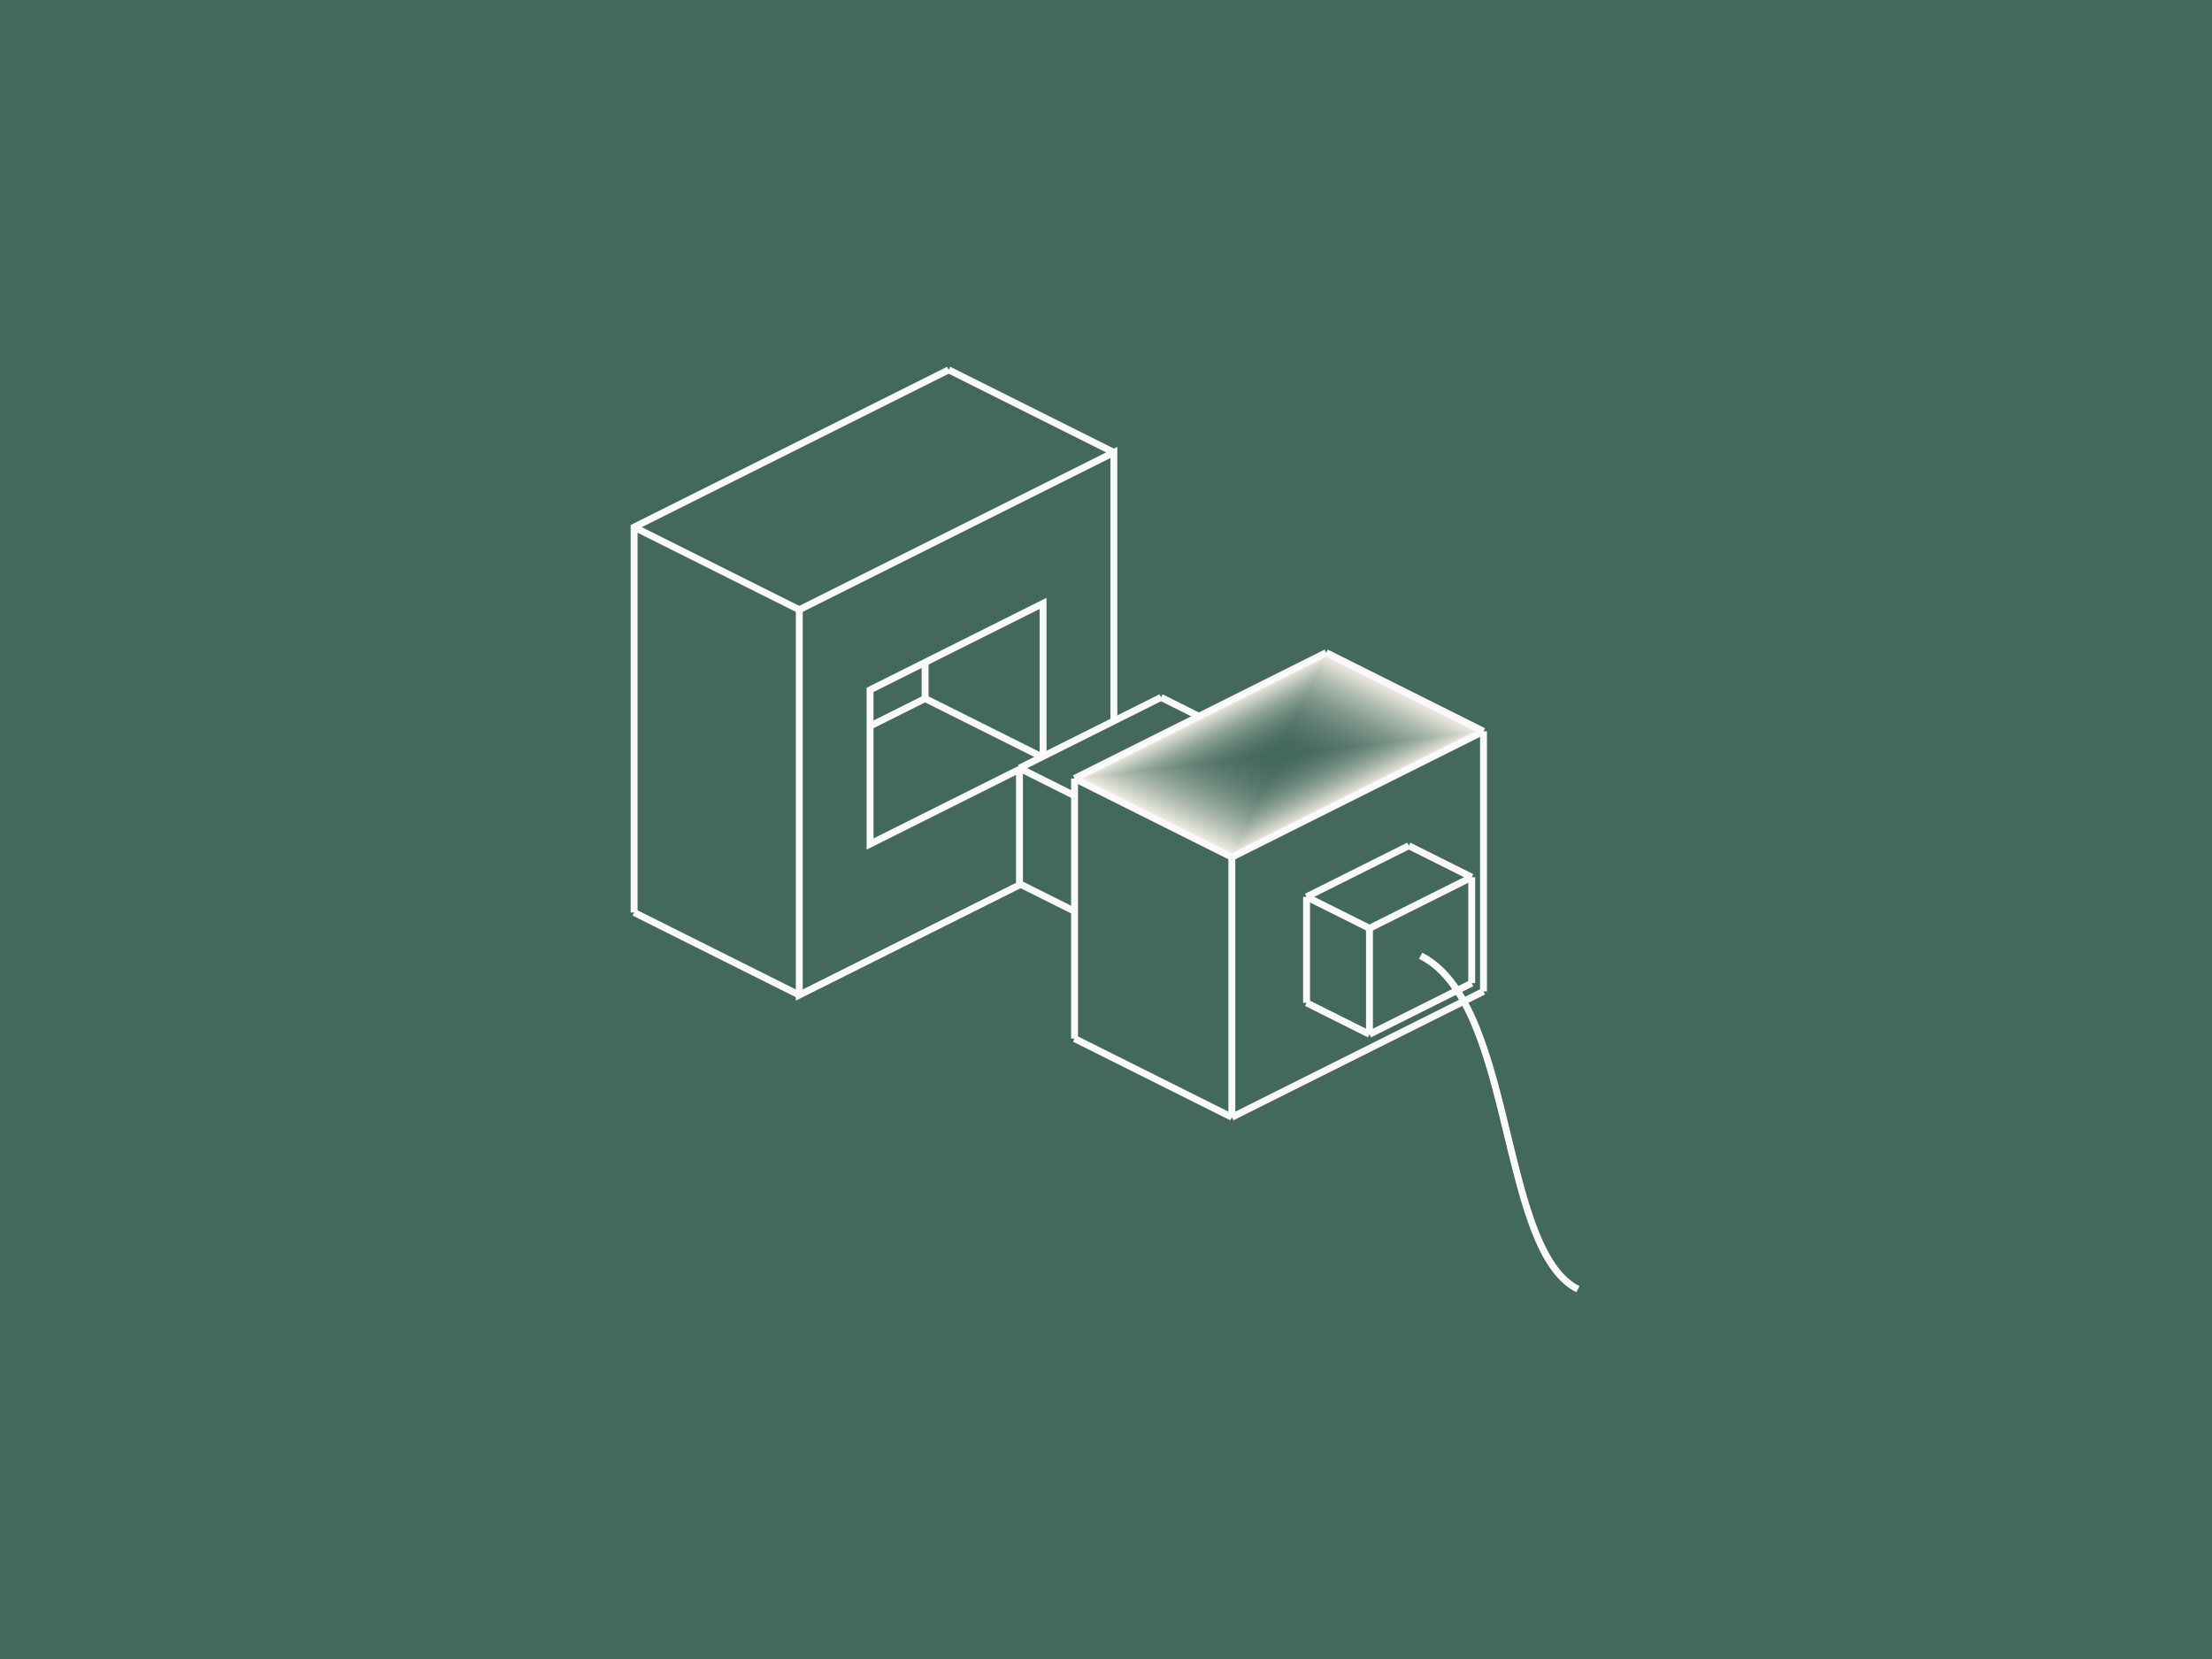
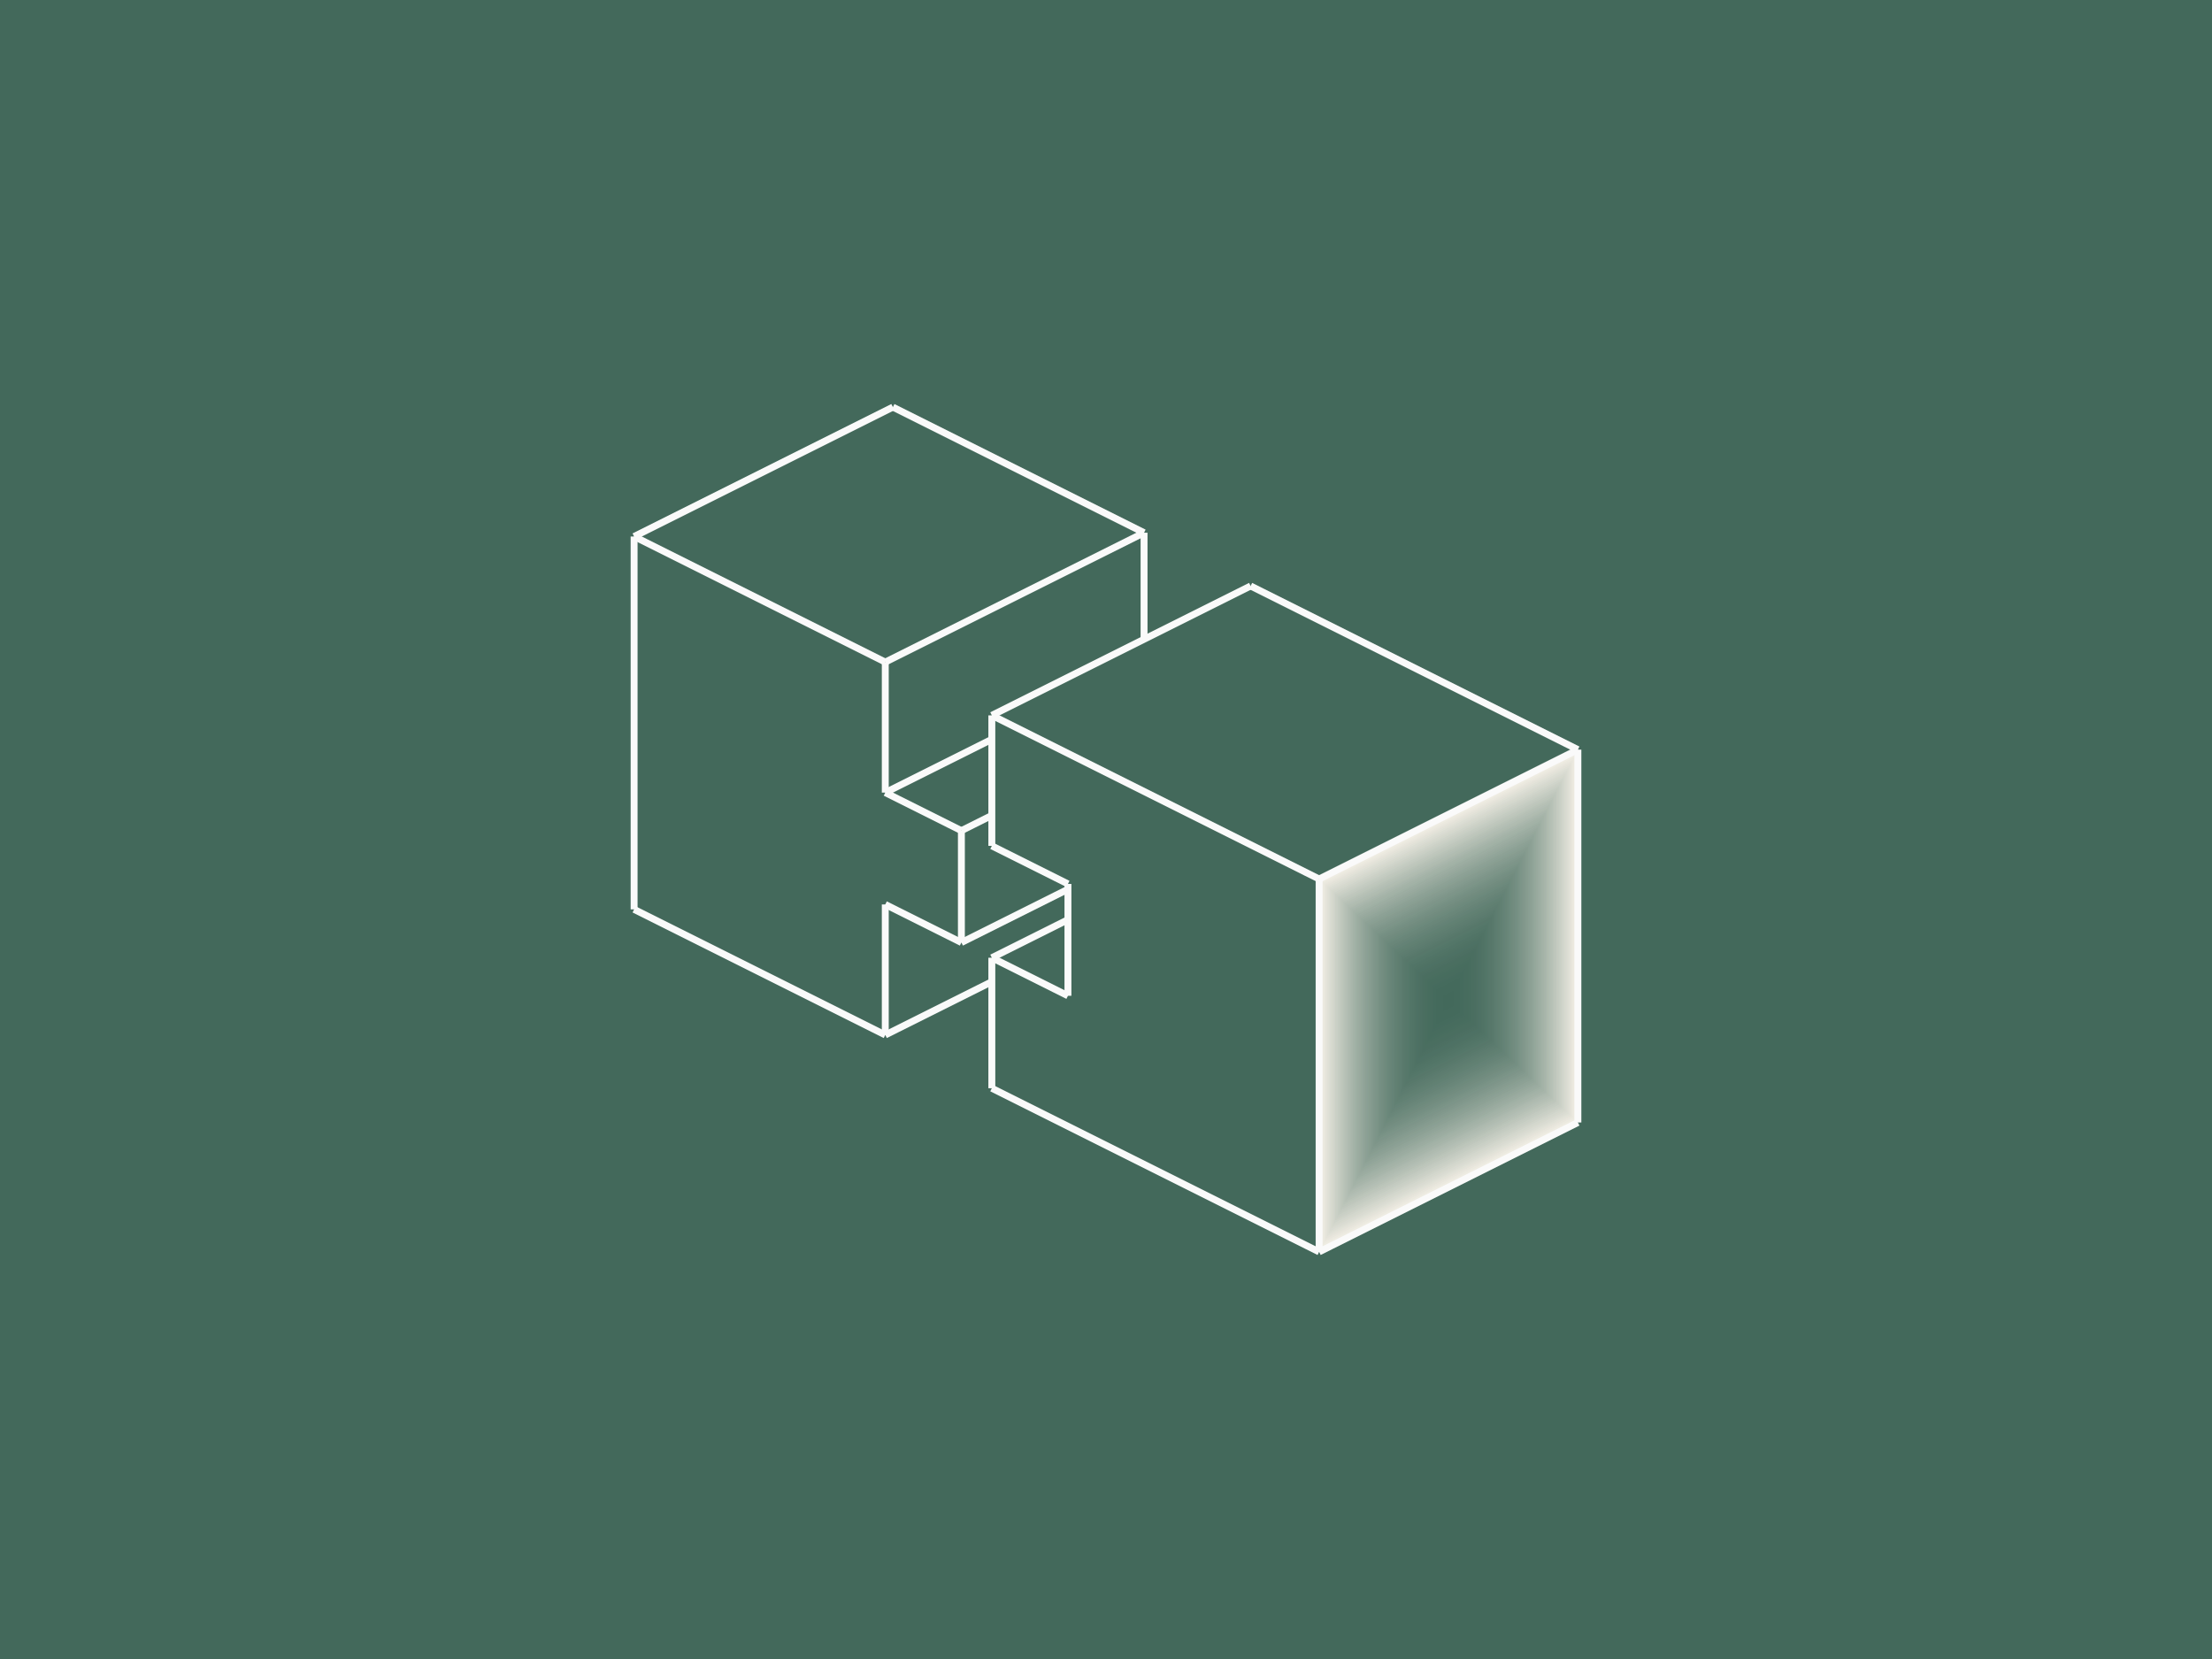
<svg xmlns="http://www.w3.org/2000/svg" width="3072" height="2304" viewBox="0 0 512 384">
  <rect width="512" height="384" fill="#43695B" />
  <svg x="64" y="0" width="384" height="384" viewBox="0 0 384 384">
    <defs>
      <mask id="iris-0" maskUnits="userSpaceOnUse" x="0" y="0" width="384" height="384" style="mask-type:luminance">
-         <path d="M242.972 151.07L184.718 180.197L221.127 198.402L279.381 169.274Z" fill="white" fill-rule="evenodd" />
-         <path d="M242.859 151.317L185.211 180.14L221.241 198.155L278.888 169.331Z" fill="rgb(250,250,250)" />
-         <path d="M242.745 151.563L185.704 180.083L221.355 197.908L278.395 169.388Z" fill="rgb(244,244,244)" />
-         <path d="M242.631 151.81L186.197 180.026L221.468 197.662L277.902 169.445Z" fill="rgb(239,239,239)" />
-         <path d="M242.517 152.056L186.69 179.97L221.582 197.415L277.409 169.502Z" fill="rgb(234,234,234)" />
-         <path d="M242.403 152.303L187.183 179.913L221.696 197.169L276.916 169.559Z" fill="rgb(229,229,229)" />
-         <path d="M242.29 152.549L187.676 179.856L221.81 196.922L276.423 169.616Z" fill="rgb(224,224,224)" />
-         <path d="M242.176 152.796L188.169 179.799L221.924 196.676L275.93 169.673Z" fill="rgb(219,219,219)" />
-         <path d="M242.062 153.042L188.663 179.742L222.037 196.429L275.437 169.73Z" fill="rgb(214,214,214)" />
-         <path d="M241.948 153.289L189.156 179.685L222.151 196.183L274.944 169.786Z" fill="rgb(209,209,209)" />
-         <path d="M241.835 153.535L189.649 179.628L222.265 195.936L274.451 169.843Z" fill="rgb(205,205,205)" />
-         <path d="M241.721 153.782L190.142 179.571L222.379 195.69L273.958 169.9Z" fill="rgb(200,200,200)" />
-         <path d="M241.607 154.028L190.635 179.514L222.492 195.443L273.465 169.957Z" fill="rgb(195,195,195)" />
-         <path d="M241.493 154.275L191.128 179.458L222.606 195.197L272.972 170.014Z" fill="rgb(191,191,191)" />
-         <path d="M241.379 154.521L191.621 179.401L222.72 194.95L272.479 170.071Z" fill="rgb(186,186,186)" />
-         <path d="M241.266 154.768L192.114 179.344L222.834 194.704L271.986 170.128Z" fill="rgb(182,182,182)" />
-         <path d="M241.152 155.014L192.607 179.287L222.948 194.457L271.493 170.185Z" fill="rgb(177,177,177)" />
-         <path d="M241.038 155.261L193.1 179.23L223.061 194.211L271 170.242Z" fill="rgb(173,173,173)" />
-         <path d="M240.924 155.507L193.593 179.173L223.175 193.964L270.507 170.298Z" fill="rgb(168,168,168)" />
-         <path d="M240.811 155.754L194.086 179.116L223.289 193.718L270.014 170.355Z" fill="rgb(164,164,164)" />
-         <path d="M240.697 156L194.579 179.059L223.403 193.471L269.52 170.412Z" fill="rgb(160,160,160)" />
-         <path d="M240.583 156.247L195.072 179.002L223.516 193.225L269.027 170.469Z" fill="rgb(156,156,156)" />
-         <path d="M240.469 156.493L195.565 178.946L223.63 192.978L268.534 170.526Z" fill="rgb(152,152,152)" />
-         <path d="M240.355 156.74L196.058 178.889L223.744 192.732L268.041 170.583Z" fill="rgb(147,147,147)" />
-         <path d="M240.242 156.986L196.551 178.832L223.858 192.485L267.548 170.64Z" fill="rgb(143,143,143)" />
-         <path d="M240.128 157.233L197.044 178.775L223.972 192.239L267.055 170.697Z" fill="rgb(139,139,139)" />
-         <path d="M240.014 157.479L197.537 178.718L224.085 191.992L266.562 170.754Z" fill="rgb(136,136,136)" />
-         <path d="M239.9 157.726L198.03 178.661L224.199 191.746L266.069 170.81Z" fill="rgb(132,132,132)" />
-         <path d="M239.787 157.973L198.523 178.604L224.313 191.499L265.576 170.867Z" fill="rgb(128,128,128)" />
-         <path d="M239.673 158.219L199.016 178.547L224.427 191.252L265.083 170.924Z" fill="rgb(124,124,124)" />
-         <path d="M239.559 158.466L199.509 178.49L224.54 191.006L264.59 170.981Z" fill="rgb(121,121,121)" />
-         <path d="M239.445 158.712L200.002 178.434L224.654 190.759L264.097 171.038Z" fill="rgb(117,117,117)" />
-         <path d="M239.331 158.959L200.495 178.377L224.768 190.513L263.604 171.095Z" fill="rgb(113,113,113)" />
-         <path d="M239.218 159.205L200.988 178.32L224.882 190.266L263.111 171.152Z" fill="rgb(110,110,110)" />
-         <path d="M239.104 159.452L201.481 178.263L224.996 190.02L262.618 171.209Z" fill="rgb(106,106,106)" />
-         <path d="M238.99 159.698L201.975 178.206L225.109 189.773L262.125 171.266Z" fill="rgb(103,103,103)" />
-         <path d="M238.876 159.945L202.468 178.149L225.223 189.527L261.632 171.322Z" fill="rgb(100,100,100)" />
-         <path d="M238.763 160.191L202.961 178.092L225.337 189.28L261.139 171.379Z" fill="rgb(96,96,96)" />
-         <path d="M238.649 160.438L203.454 178.035L225.451 189.034L260.646 171.436Z" fill="rgb(93,93,93)" />
-         <path d="M238.535 160.684L203.947 177.978L225.564 188.787L260.153 171.493Z" fill="rgb(90,90,90)" />
-         <path d="M238.421 160.931L204.44 177.922L225.678 188.541L259.66 171.55Z" fill="rgb(87,87,87)" />
-         <path d="M238.307 161.177L204.933 177.865L225.792 188.294L259.167 171.607Z" fill="rgb(84,84,84)" />
-         <path d="M238.194 161.424L205.426 177.808L225.906 188.048L258.674 171.664Z" fill="rgb(81,81,81)" />
-         <path d="M238.08 161.67L205.919 177.751L226.02 187.801L258.181 171.721Z" fill="rgb(78,78,78)" />
-         <path d="M237.966 161.917L206.412 177.694L226.133 187.555L257.688 171.778Z" fill="rgb(75,75,75)" />
-         <path d="M237.852 162.163L206.905 177.637L226.247 187.308L257.195 171.834Z" fill="rgb(72,72,72)" />
-         <path d="M237.739 162.41L207.398 177.58L226.361 187.062L256.702 171.891Z" fill="rgb(69,69,69)" />
-         <path d="M237.625 162.656L207.891 177.523L226.475 186.815L256.209 171.948Z" fill="rgb(66,66,66)" />
-         <path d="M237.511 162.903L208.384 177.466L226.588 186.569L255.715 172.005Z" fill="rgb(64,64,64)" />
-         <path d="M237.397 163.149L208.877 177.41L226.702 186.322L255.222 172.062Z" fill="rgb(61,61,61)" />
-         <path d="M237.283 163.396L209.37 177.353L226.816 186.076L254.729 172.119Z" fill="rgb(59,59,59)" />
-         <path d="M237.17 163.642L209.863 177.296L226.93 185.829L254.236 172.176Z" fill="rgb(56,56,56)" />
-         <path d="M237.056 163.889L210.356 177.239L227.044 185.583L253.743 172.233Z" fill="rgb(54,54,54)" />
-         <path d="M236.942 164.135L210.849 177.182L227.157 185.336L253.25 172.29Z" fill="rgb(51,51,51)" />
-         <path d="M236.828 164.382L211.342 177.125L227.271 185.09L252.757 172.346Z" fill="rgb(49,49,49)" />
-         <path d="M236.715 164.629L211.835 177.068L227.385 184.843L252.264 172.403Z" fill="rgb(47,47,47)" />
-         <path d="M236.601 164.875L212.328 177.011L227.499 184.596L251.771 172.46Z" fill="rgb(44,44,44)" />
-         <path d="M236.487 165.122L212.821 176.954L227.612 184.35L251.278 172.517Z" fill="rgb(42,42,42)" />
-         <path d="M236.373 165.368L213.314 176.898L227.726 184.103L250.785 172.574Z" fill="rgb(40,40,40)" />
-         <path d="M236.259 165.615L213.807 176.841L227.84 183.857L250.292 172.631Z" fill="rgb(38,38,38)" />
-         <path d="M236.146 165.861L214.3 176.784L227.954 183.61L249.799 172.688Z" fill="rgb(36,36,36)" />
-         <path d="M236.032 166.108L214.793 176.727L228.068 183.364L249.306 172.745Z" fill="rgb(34,34,34)" />
-         <path d="M235.918 166.354L215.286 176.67L228.181 183.117L248.813 172.802Z" fill="rgb(32,32,32)" />
-         <path d="M235.804 166.601L215.78 176.613L228.295 182.871L248.32 172.858Z" fill="rgb(30,30,30)" />
-         <path d="M235.691 166.847L216.273 176.556L228.409 182.624L247.827 172.915Z" fill="rgb(28,28,28)" />
-         <path d="M235.577 167.094L216.766 176.499L228.523 182.378L247.334 172.972Z" fill="rgb(27,27,27)" />
-         <path d="M235.463 167.34L217.259 176.442L228.636 182.131L246.841 173.029Z" fill="rgb(25,25,25)" />
-         <path d="M235.349 167.587L217.752 176.386L228.75 181.885L246.348 173.086Z" fill="rgb(23,23,23)" />
-         <path d="M235.235 167.833L218.245 176.329L228.864 181.638L245.855 173.143Z" fill="rgb(22,22,22)" />
-         <path d="M235.122 168.08L218.738 176.272L228.978 181.392L245.362 173.2Z" fill="rgb(20,20,20)" />
-         <path d="M235.008 168.326L219.231 176.215L229.092 181.145L244.869 173.257Z" fill="rgb(19,19,19)" />
-         <path d="M234.894 168.573L219.724 176.158L229.205 180.899L244.376 173.314Z" fill="rgb(17,17,17)" />
-         <path d="M234.78 168.819L220.217 176.101L229.319 180.652L243.883 173.37Z" fill="rgb(16,16,16)" />
-         <path d="M234.667 169.066L220.71 176.044L229.433 180.406L243.39 173.427Z" fill="rgb(15,15,15)" />
-         <path d="M234.553 169.312L221.203 175.987L229.547 180.159L242.897 173.484Z" fill="rgb(13,13,13)" />
-         <path d="M234.439 169.559L221.696 175.93L229.66 179.913L242.403 173.541Z" fill="rgb(12,12,12)" />
-         <path d="M234.325 169.805L222.189 175.874L229.774 179.666L241.91 173.598Z" fill="rgb(11,11,11)" />
-         <path d="M234.211 170.052L222.682 175.817L229.888 179.42L241.417 173.655Z" fill="rgb(10,10,10)" />
-         <path d="M234.098 170.298L223.175 175.76L230.002 179.173L240.924 173.712Z" fill="rgb(9,9,9)" />
-         <path d="M233.984 170.545L223.668 175.703L230.116 178.927L240.431 173.769Z" fill="rgb(8,8,8)" />
-         <path d="M233.87 170.791L224.161 175.646L230.229 178.68L239.938 173.826Z" fill="rgb(7,7,7)" />
-         <path d="M233.756 171.038L224.654 175.589L230.343 178.434L239.445 173.882Z" fill="rgb(6,6,6)" />
-         <path d="M233.643 171.285L225.147 175.532L230.457 178.187L238.952 173.939Z" fill="rgb(5,5,5)" />
-         <path d="M233.529 171.531L225.64 175.475L230.571 177.94L238.459 173.996Z" fill="rgb(5,5,5)" />
-         <path d="M233.415 171.778L226.133 175.418L230.684 177.694L237.966 174.053Z" fill="rgb(4,4,4)" />
-         <path d="M233.301 172.024L226.626 175.362L230.798 177.447L237.473 174.11Z" fill="rgb(3,3,3)" />
-         <path d="M233.187 172.271L227.119 175.305L230.912 177.201L236.98 174.167Z" fill="rgb(3,3,3)" />
-         <path d="M233.074 172.517L227.612 175.248L231.026 176.954L236.487 174.224Z" fill="rgb(2,2,2)" />
-         <path d="M232.96 172.764L228.105 175.191L231.14 176.708L235.994 174.281Z" fill="rgb(2,2,2)" />
-         <path d="M232.846 173.01L228.598 175.134L231.253 176.461L235.501 174.338Z" fill="rgb(1,1,1)" />
-         <path d="M232.732 173.257L229.092 175.077L231.367 176.215L235.008 174.394Z" fill="rgb(1,1,1)" />
-         <path d="M232.619 173.503L229.585 175.02L231.481 175.968L234.515 174.451Z" fill="rgb(1,1,1)" />
-         <path d="M232.505 173.75L230.078 174.963L231.595 175.722L234.022 174.508Z" fill="rgb(0,0,0)" />
-         <path d="M232.391 173.996L230.571 174.906L231.708 175.475L233.529 174.565Z" fill="rgb(0,0,0)" />
-         <path d="M232.277 174.243L231.064 174.85L231.822 175.229L233.036 174.622Z" fill="rgb(0,0,0)" />
-         <path d="M232.163 174.489L231.557 174.793L231.936 174.982L232.543 174.679Z" fill="rgb(0,0,0)" />
-         <path d="M232.05 174.736L232.05 174.736L232.05 174.736L232.05 174.736Z" fill="rgb(0,0,0)" />
+         <path d="M241.328 289.766L301.227 259.817L301.227 173.511L241.328 203.46Z" fill="white" fill-rule="evenodd" />
+         <path d="M241.64 289.161L300.915 259.524L300.915 174.116L241.64 203.754Z" fill="rgb(250,250,250)" />
+         <path d="M241.952 288.555L300.603 259.23L300.603 174.722L241.952 204.047Z" fill="rgb(244,244,244)" />
+         <path d="M242.264 287.95L300.291 258.937L300.291 175.327L242.264 204.341Z" fill="rgb(239,239,239)" />
+         <path d="M242.576 287.344L299.979 258.643L299.979 175.933L242.576 204.634Z" fill="rgb(234,234,234)" />
+         <path d="M242.888 286.739L299.667 258.35L299.667 176.538L242.888 204.928Z" fill="rgb(229,229,229)" />
+         <path d="M243.2 286.133L299.355 258.056L299.355 177.144L243.2 205.221Z" fill="rgb(224,224,224)" />
+         <path d="M243.512 285.528L299.043 257.762L299.043 177.749L243.512 205.515Z" fill="rgb(219,219,219)" />
+         <path d="M243.824 284.922L298.731 257.469L298.731 178.355L243.824 205.808Z" fill="rgb(214,214,214)" />
+         <path d="M244.136 284.317L298.419 257.175L298.419 178.96L244.136 206.102Z" fill="rgb(209,209,209)" />
+         <path d="M244.448 283.711L298.107 256.882L298.107 179.566L244.448 206.395Z" fill="rgb(205,205,205)" />
+         <path d="M244.76 283.106L297.795 256.588L297.795 180.171L244.76 206.689Z" fill="rgb(200,200,200)" />
+         <path d="M245.072 282.5L297.483 256.295L297.483 180.777L245.072 206.982Z" fill="rgb(195,195,195)" />
+         <path d="M245.384 281.895L297.171 256.001L297.171 181.382L245.384 207.276Z" fill="rgb(191,191,191)" />
+         <path d="M245.696 281.289L296.859 255.708L296.859 181.988L245.696 207.57Z" fill="rgb(186,186,186)" />
+         <path d="M246.008 280.684L296.547 255.414L296.547 182.593L246.008 207.863Z" fill="rgb(182,182,182)" />
+         <path d="M246.32 280.078L296.235 255.121L296.235 183.199L246.32 208.157Z" fill="rgb(177,177,177)" />
+         <path d="M246.632 279.473L295.923 254.827L295.923 183.804L246.632 208.45Z" fill="rgb(173,173,173)" />
+         <path d="M246.944 278.867L295.611 254.534L295.611 184.41L246.944 208.744Z" fill="rgb(168,168,168)" />
+         <path d="M247.256 278.262L295.299 254.24L295.299 185.015L247.256 209.037Z" fill="rgb(164,164,164)" />
+         <path d="M247.568 277.656L294.987 253.947L294.987 185.621L247.568 209.331Z" fill="rgb(160,160,160)" />
+         <path d="M247.879 277.051L294.675 253.653L294.675 186.226L247.879 209.624Z" fill="rgb(156,156,156)" />
+         <path d="M248.191 276.445L294.363 253.36L294.363 186.832L248.191 209.918Z" fill="rgb(152,152,152)" />
+         <path d="M248.503 275.84L294.051 253.066L294.051 187.437L248.503 210.211Z" fill="rgb(147,147,147)" />
+         <path d="M248.815 275.234L293.739 252.773L293.739 188.043L248.815 210.505Z" fill="rgb(143,143,143)" />
+         <path d="M249.127 274.629L293.427 252.479L293.427 188.648L249.127 210.798Z" fill="rgb(139,139,139)" />
+         <path d="M249.439 274.023L293.115 252.185L293.115 189.254L249.439 211.092Z" fill="rgb(136,136,136)" />
+         <path d="M249.751 273.418L292.803 251.892L292.803 189.859L249.751 211.385Z" fill="rgb(132,132,132)" />
+         <path d="M250.063 272.812L292.491 251.598L292.491 190.465L250.063 211.679Z" fill="rgb(128,128,128)" />
+         <path d="M250.375 272.207L292.179 251.305L292.179 191.07L250.375 211.972Z" fill="rgb(124,124,124)" />
+         <path d="M250.687 271.601L291.867 251.011L291.867 191.676L250.687 212.266Z" fill="rgb(121,121,121)" />
+         <path d="M250.999 270.996L291.555 250.718L291.555 192.281L250.999 212.559Z" fill="rgb(117,117,117)" />
+         <path d="M251.311 270.39L291.243 250.424L291.243 192.887L251.311 212.853Z" fill="rgb(113,113,113)" />
+         <path d="M251.623 269.785L290.931 250.131L290.931 193.492L251.623 213.147Z" fill="rgb(110,110,110)" />
+         <path d="M251.935 269.179L290.62 249.837L290.62 194.098L251.935 213.44Z" fill="rgb(106,106,106)" />
+         <path d="M252.247 268.574L290.308 249.544L290.308 194.703L252.247 213.734Z" fill="rgb(103,103,103)" />
+         <path d="M252.559 267.968L289.996 249.25L289.996 195.309L252.559 214.027Z" fill="rgb(100,100,100)" />
+         <path d="M252.871 267.363L289.684 248.957L289.684 195.914L252.871 214.321Z" fill="rgb(96,96,96)" />
+         <path d="M253.183 266.757L289.372 248.663L289.372 196.52L253.183 214.614Z" fill="rgb(93,93,93)" />
+         <path d="M253.495 266.152L289.06 248.37L289.06 197.125L253.495 214.908Z" fill="rgb(90,90,90)" />
+         <path d="M253.807 265.546L288.748 248.076L288.748 197.731L253.807 215.201Z" fill="rgb(87,87,87)" />
+         <path d="M254.119 264.941L288.436 247.783L288.436 198.336L254.119 215.495Z" fill="rgb(84,84,84)" />
+         <path d="M254.431 264.335L288.124 247.489L288.124 198.942L254.431 215.788Z" fill="rgb(81,81,81)" />
+         <path d="M254.743 263.73L287.812 247.196L287.812 199.547L254.743 216.082Z" fill="rgb(78,78,78)" />
+         <path d="M255.055 263.124L287.5 246.902L287.5 200.153L255.055 216.375Z" fill="rgb(75,75,75)" />
+         <path d="M255.367 262.519L287.188 246.608L287.188 200.758L255.367 216.669Z" fill="rgb(72,72,72)" />
+         <path d="M255.679 261.914L286.876 246.315L286.876 201.364L255.679 216.962Z" fill="rgb(69,69,69)" />
+         <path d="M255.991 261.308L286.564 246.021L286.564 201.969L255.991 217.256Z" fill="rgb(66,66,66)" />
+         <path d="M256.303 260.703L286.252 245.728L286.252 202.575L256.303 217.549Z" fill="rgb(64,64,64)" />
+         <path d="M256.615 260.097L285.94 245.434L285.94 203.18L256.615 217.843Z" fill="rgb(61,61,61)" />
+         <path d="M256.927 259.492L285.628 245.141L285.628 203.786L256.927 218.136Z" fill="rgb(59,59,59)" />
+         <path d="M257.239 258.886L285.316 244.847L285.316 204.391L257.239 218.43Z" fill="rgb(56,56,56)" />
+         <path d="M257.551 258.281L285.004 244.554L285.004 204.997L257.551 218.724Z" fill="rgb(54,54,54)" />
+         <path d="M257.863 257.675L284.692 244.26L284.692 205.602L257.863 219.017Z" fill="rgb(51,51,51)" />
+         <path d="M258.175 257.07L284.38 243.967L284.38 206.208L258.175 219.311Z" fill="rgb(49,49,49)" />
+         <path d="M258.487 256.464L284.068 243.673L284.068 206.813L258.487 219.604Z" fill="rgb(47,47,47)" />
+         <path d="M258.798 255.859L283.756 243.38L283.756 207.419L258.798 219.898Z" fill="rgb(44,44,44)" />
+         <path d="M259.11 255.253L283.444 243.086L283.444 208.024L259.11 220.191Z" fill="rgb(42,42,42)" />
+         <path d="M259.422 254.648L283.132 242.793L283.132 208.63L259.422 220.485Z" fill="rgb(40,40,40)" />
+         <path d="M259.734 254.042L282.82 242.499L282.82 209.235L259.734 220.778Z" fill="rgb(38,38,38)" />
+         <path d="M260.046 253.437L282.508 242.206L282.508 209.841L260.046 221.072Z" fill="rgb(36,36,36)" />
+         <path d="M260.358 252.831L282.196 241.912L282.196 210.446L260.358 221.365Z" fill="rgb(34,34,34)" />
+         <path d="M260.67 252.226L281.884 241.619L281.884 211.052L260.67 221.659Z" fill="rgb(32,32,32)" />
+         <path d="M260.982 251.62L281.572 241.325L281.572 211.657L260.982 221.952Z" fill="rgb(30,30,30)" />
+         <path d="M261.294 251.015L281.26 241.031L281.26 212.263L261.294 222.246Z" fill="rgb(28,28,28)" />
+         <path d="M261.606 250.409L280.948 240.738L280.948 212.868L261.606 222.539Z" fill="rgb(27,27,27)" />
+         <path d="M261.918 249.804L280.636 240.444L280.636 213.474L261.918 222.833Z" fill="rgb(25,25,25)" />
+         <path d="M262.23 249.198L280.324 240.151L280.324 214.079L262.23 223.126Z" fill="rgb(23,23,23)" />
+         <path d="M262.542 248.593L280.012 239.857L280.012 214.685L262.542 223.42Z" fill="rgb(22,22,22)" />
+         <path d="M262.854 247.987L279.701 239.564L279.701 215.29L262.854 223.713Z" fill="rgb(20,20,20)" />
+         <path d="M263.166 247.382L279.389 239.27L279.389 215.896L263.166 224.007Z" fill="rgb(19,19,19)" />
+         <path d="M263.478 246.776L279.077 238.977L279.077 216.501L263.478 224.301Z" fill="rgb(17,17,17)" />
+         <path d="M263.79 246.171L278.765 238.683L278.765 217.107L263.79 224.594Z" fill="rgb(16,16,16)" />
+         <path d="M264.102 245.565L278.453 238.39L278.453 217.712L264.102 224.888Z" fill="rgb(15,15,15)" />
+         <path d="M264.414 244.96L278.141 238.096L278.141 218.318L264.414 225.181Z" fill="rgb(13,13,13)" />
+         <path d="M264.726 244.354L277.829 237.803L277.829 218.923L264.726 225.475Z" fill="rgb(12,12,12)" />
+         <path d="M265.038 243.749L277.517 237.509L277.517 219.529L265.038 225.768Z" fill="rgb(11,11,11)" />
+         <path d="M265.35 243.143L277.205 237.216L277.205 220.134L265.35 226.062Z" fill="rgb(10,10,10)" />
+         <path d="M265.662 242.538L276.893 236.922L276.893 220.74L265.662 226.355Z" fill="rgb(9,9,9)" />
+         <path d="M265.974 241.932L276.581 236.629L276.581 221.345L265.974 226.649Z" fill="rgb(8,8,8)" />
+         <path d="M266.286 241.327L276.269 236.335L276.269 221.951L266.286 226.942Z" fill="rgb(7,7,7)" />
+         <path d="M266.598 240.721L275.957 236.042L275.957 222.556L266.598 227.236Z" fill="rgb(6,6,6)" />
+         <path d="M266.91 240.116L275.645 235.748L275.645 223.162L266.91 227.529Z" fill="rgb(5,5,5)" />
+         <path d="M267.222 239.51L275.333 235.454L275.333 223.767L267.222 227.823Z" fill="rgb(5,5,5)" />
+         <path d="M267.534 238.905L275.021 235.161L275.021 224.373L267.534 228.116Z" fill="rgb(4,4,4)" />
+         <path d="M267.846 238.299L274.709 234.867L274.709 224.978L267.846 228.41Z" fill="rgb(3,3,3)" />
+         <path d="M268.158 237.694L274.397 234.574L274.397 225.584L268.158 228.703Z" fill="rgb(3,3,3)" />
+         <path d="M268.47 237.088L274.085 234.28L274.085 226.189L268.47 228.997Z" fill="rgb(2,2,2)" />
+         <path d="M268.782 236.483L273.773 233.987L273.773 226.795L268.782 229.29Z" fill="rgb(2,2,2)" />
+         <path d="M269.094 235.877L273.461 233.693L273.461 227.4L269.094 229.584Z" fill="rgb(1,1,1)" />
+         <path d="M269.405 235.272L273.149 233.4L273.149 228.006L269.405 229.877Z" fill="rgb(1,1,1)" />
+         <path d="M269.717 234.666L272.837 233.106L272.837 228.611L269.717 230.171Z" fill="rgb(1,1,1)" />
+         <path d="M270.029 234.061L272.525 232.813L272.525 229.217L270.029 230.465Z" fill="rgb(0,0,0)" />
+         <path d="M270.341 233.455L272.213 232.519L272.213 229.822L270.341 230.758Z" fill="rgb(0,0,0)" />
+         <path d="M270.653 232.85L271.901 232.226L271.901 230.428L270.653 231.052Z" fill="rgb(0,0,0)" />
+         <path d="M270.965 232.244L271.589 231.932L271.589 231.033L270.965 231.345Z" fill="rgb(0,0,0)" />
+         <path d="M271.277 231.639L271.277 231.639L271.277 231.639L271.277 231.639Z" fill="rgb(0,0,0)" />
      </mask>
    </defs>
-     <path d="M242.972 151.07L184.718 180.197L221.127 198.402L279.381 169.274Z" fill="#F6F1E8" fill-rule="evenodd" mask="url(#iris-0)" />
+     <path d="M241.328 289.766L301.227 259.817L301.227 173.511L241.328 203.46Z" fill="#F6F1E8" fill-rule="evenodd" mask="url(#iris-0)" />
    <g fill="none" stroke="#FAFAFA" stroke-linejoin="miter" stroke-linecap="butt">
      <g opacity="0.35" />
      <g>
-         <path d="M193.82 166.969L193.82 104.72L121.003 141.129L121.003 230.312L172.403 204.612" stroke-width="1.6" />
-         <path d="M177.436 175.34L177.436 139.667L137.387 159.692L137.387 195.365L172.097 178.01" stroke-width="1.6" />
-         <path d="M155.591 85.605L82.773 122.014L82.773 211.197" stroke-width="1.6" />
-         <path d="M121.003 230.312L82.773 211.197" stroke-width="1.6" />
-         <path d="M193.82 104.72L155.591 85.605" stroke-width="1.6" />
-         <path d="M150.13 161.687L177.436 175.34" stroke-width="1.6" />
-         <path d="M137.314 168.095L150.13 161.687" stroke-width="1.6" />
-         <path d="M150.13 153.363L150.13 161.687" stroke-width="1.6" />
-         <path d="M121.003 141.129L82.773 122.014" stroke-width="1.6" />
-         <path d="M279.381 229.473L221.127 258.6" stroke-width="1.6" />
-         <path d="M221.127 258.6L184.718 240.396" stroke-width="1.6" />
-         <path d="M242.972 151.07L279.381 169.274" stroke-width="1.6" />
-         <path d="M279.381 169.274L279.381 229.473" stroke-width="1.6" />
-         <path d="M279.381 169.274L221.127 198.402" stroke-width="1.6" />
-         <path d="M221.127 198.402L221.127 258.6" stroke-width="1.6" />
-         <path d="M221.127 198.402L184.718 180.197" stroke-width="1.6" />
-         <path d="M184.718 180.197L184.718 240.396" stroke-width="1.6" />
-         <path d="M184.718 180.197L242.972 151.07" stroke-width="1.6" />
-         <path d="M184.718 210.931L171.975 204.559" stroke-width="1.6" />
-         <path d="M204.743 161.42L213.769 165.933" stroke-width="1.6" />
-         <path d="M184.718 184.176L171.975 177.804" stroke-width="1.6" />
-         <path d="M171.975 177.804L171.975 204.559" stroke-width="1.6" />
-         <path d="M171.975 177.804L204.743 161.42" stroke-width="1.6" />
-         <path d="M276.651 227.565L252.985 239.398" stroke-width="1.6" />
-         <path d="M252.985 239.398L238.421 232.116" stroke-width="1.6" />
-         <path d="M262.087 195.758L276.651 203.04" stroke-width="1.6" />
-         <path d="M276.651 203.04L276.651 227.565" stroke-width="1.6" />
-         <path d="M276.651 203.04L252.985 214.873" stroke-width="1.6" />
-         <path d="M252.985 214.873L252.985 239.398" stroke-width="1.6" />
-         <path d="M252.985 214.873L238.421 207.591" stroke-width="1.6" />
-         <path d="M238.421 207.591L238.421 232.116" stroke-width="1.6" />
-         <path d="M238.421 207.591L262.087 195.758" stroke-width="1.6" />
-         <path d="M264.818 221.219L265.625 221.65L266.409 222.123L267.17 222.638L267.909 223.192L268.627 223.786L269.323 224.417L269.998 225.085L270.654 225.788L271.29 226.526L271.907 227.298L272.506 228.102L273.087 228.936L273.651 229.801L274.199 230.695L274.73 231.617L275.245 232.566L275.746 233.54L276.232 234.539L276.704 235.561L277.163 236.606L277.609 237.672L278.042 238.758L278.464 239.863L278.875 240.986L279.275 242.125L279.666 243.281L280.047 244.451L280.418 245.635L280.782 246.831L281.138 248.038L281.486 249.255L281.828 250.482L282.164 251.717L282.494 252.958L282.819 254.205L283.139 255.457L283.456 256.713L283.769 257.971L284.079 259.23L284.387 260.489L284.694 261.748L284.999 263.005L285.304 264.259L285.608 265.508L285.914 266.752L286.22 267.99L286.528 269.221L286.838 270.442L287.15 271.654L287.467 272.856L287.786 274.045L288.111 275.222L288.44 276.384L288.775 277.531L289.115 278.662L289.463 279.775L289.817 280.87L290.18 281.945L290.55 282.999L290.93 284.032L291.318 285.042L291.717 286.027L292.126 286.988L292.547 287.922L292.979 288.828L293.423 289.707L293.879 290.555L294.349 291.374L294.833 292.16L295.331 292.913L295.845 293.633L296.373 294.317L296.918 294.965L297.479 295.576L298.058 296.148L298.654 296.681L299.268 297.173L299.901 297.623L300.554 298.031L301.227 298.395" stroke-width="1.6" />
+         <path d="M82.773 210.489L140.91 239.557" stroke-width="1.6" />
+         <path d="M140.91 239.557L140.91 209.35" stroke-width="1.6" />
+         <path d="M140.91 209.35L158.527 218.159" stroke-width="1.6" />
+         <path d="M158.527 218.159L158.527 192.267" stroke-width="1.6" />
+         <path d="M158.527 192.267L140.91 183.458" stroke-width="1.6" />
+         <path d="M140.91 183.458L140.91 153.251" stroke-width="1.6" />
+         <path d="M140.91 153.251L82.773 124.183" stroke-width="1.6" />
+         <path d="M82.773 124.183L82.773 210.489" stroke-width="1.6" />
+         <path d="M142.672 94.234L200.809 123.302" stroke-width="1.6" />
+         <path d="M200.809 123.302L200.809 148.178" stroke-width="1.6" />
+         <path d="M165.511 227.257L140.91 239.557" stroke-width="1.6" />
+         <path d="M183.128 205.858L158.527 218.159" stroke-width="1.6" />
+         <path d="M165.48 188.791L158.527 192.267" stroke-width="1.6" />
+         <path d="M165.511 171.158L140.91 183.458" stroke-width="1.6" />
+         <path d="M200.809 123.302L140.91 153.251" stroke-width="1.6" />
+         <path d="M142.672 94.234L82.773 124.183" stroke-width="1.6" />
+         <path d="M165.574 251.889L241.328 289.766" stroke-width="1.6" />
+         <path d="M241.328 289.766L241.328 203.46" stroke-width="1.6" />
+         <path d="M241.328 203.46L165.574 165.583" stroke-width="1.6" />
+         <path d="M165.574 165.583L165.574 195.79" stroke-width="1.6" />
+         <path d="M165.574 195.79L183.191 204.599" stroke-width="1.6" />
+         <path d="M183.191 204.599L183.191 230.491" stroke-width="1.6" />
+         <path d="M183.191 230.491L165.574 221.682" stroke-width="1.6" />
+         <path d="M165.574 221.682L165.574 251.889" stroke-width="1.6" />
+         <path d="M225.473 135.634L301.227 173.511" stroke-width="1.6" />
+         <path d="M301.227 173.511L301.227 259.817" stroke-width="1.6" />
+         <path d="M301.227 259.817L241.328 289.766" stroke-width="1.6" />
+         <path d="M301.227 173.511L241.328 203.46" stroke-width="1.6" />
+         <path d="M225.473 135.634L165.574 165.583" stroke-width="1.6" />
+         <path d="M183.223 212.858L165.574 221.682" stroke-width="1.6" />
      </g>
      <g />
    </g>
  </svg>
</svg>
